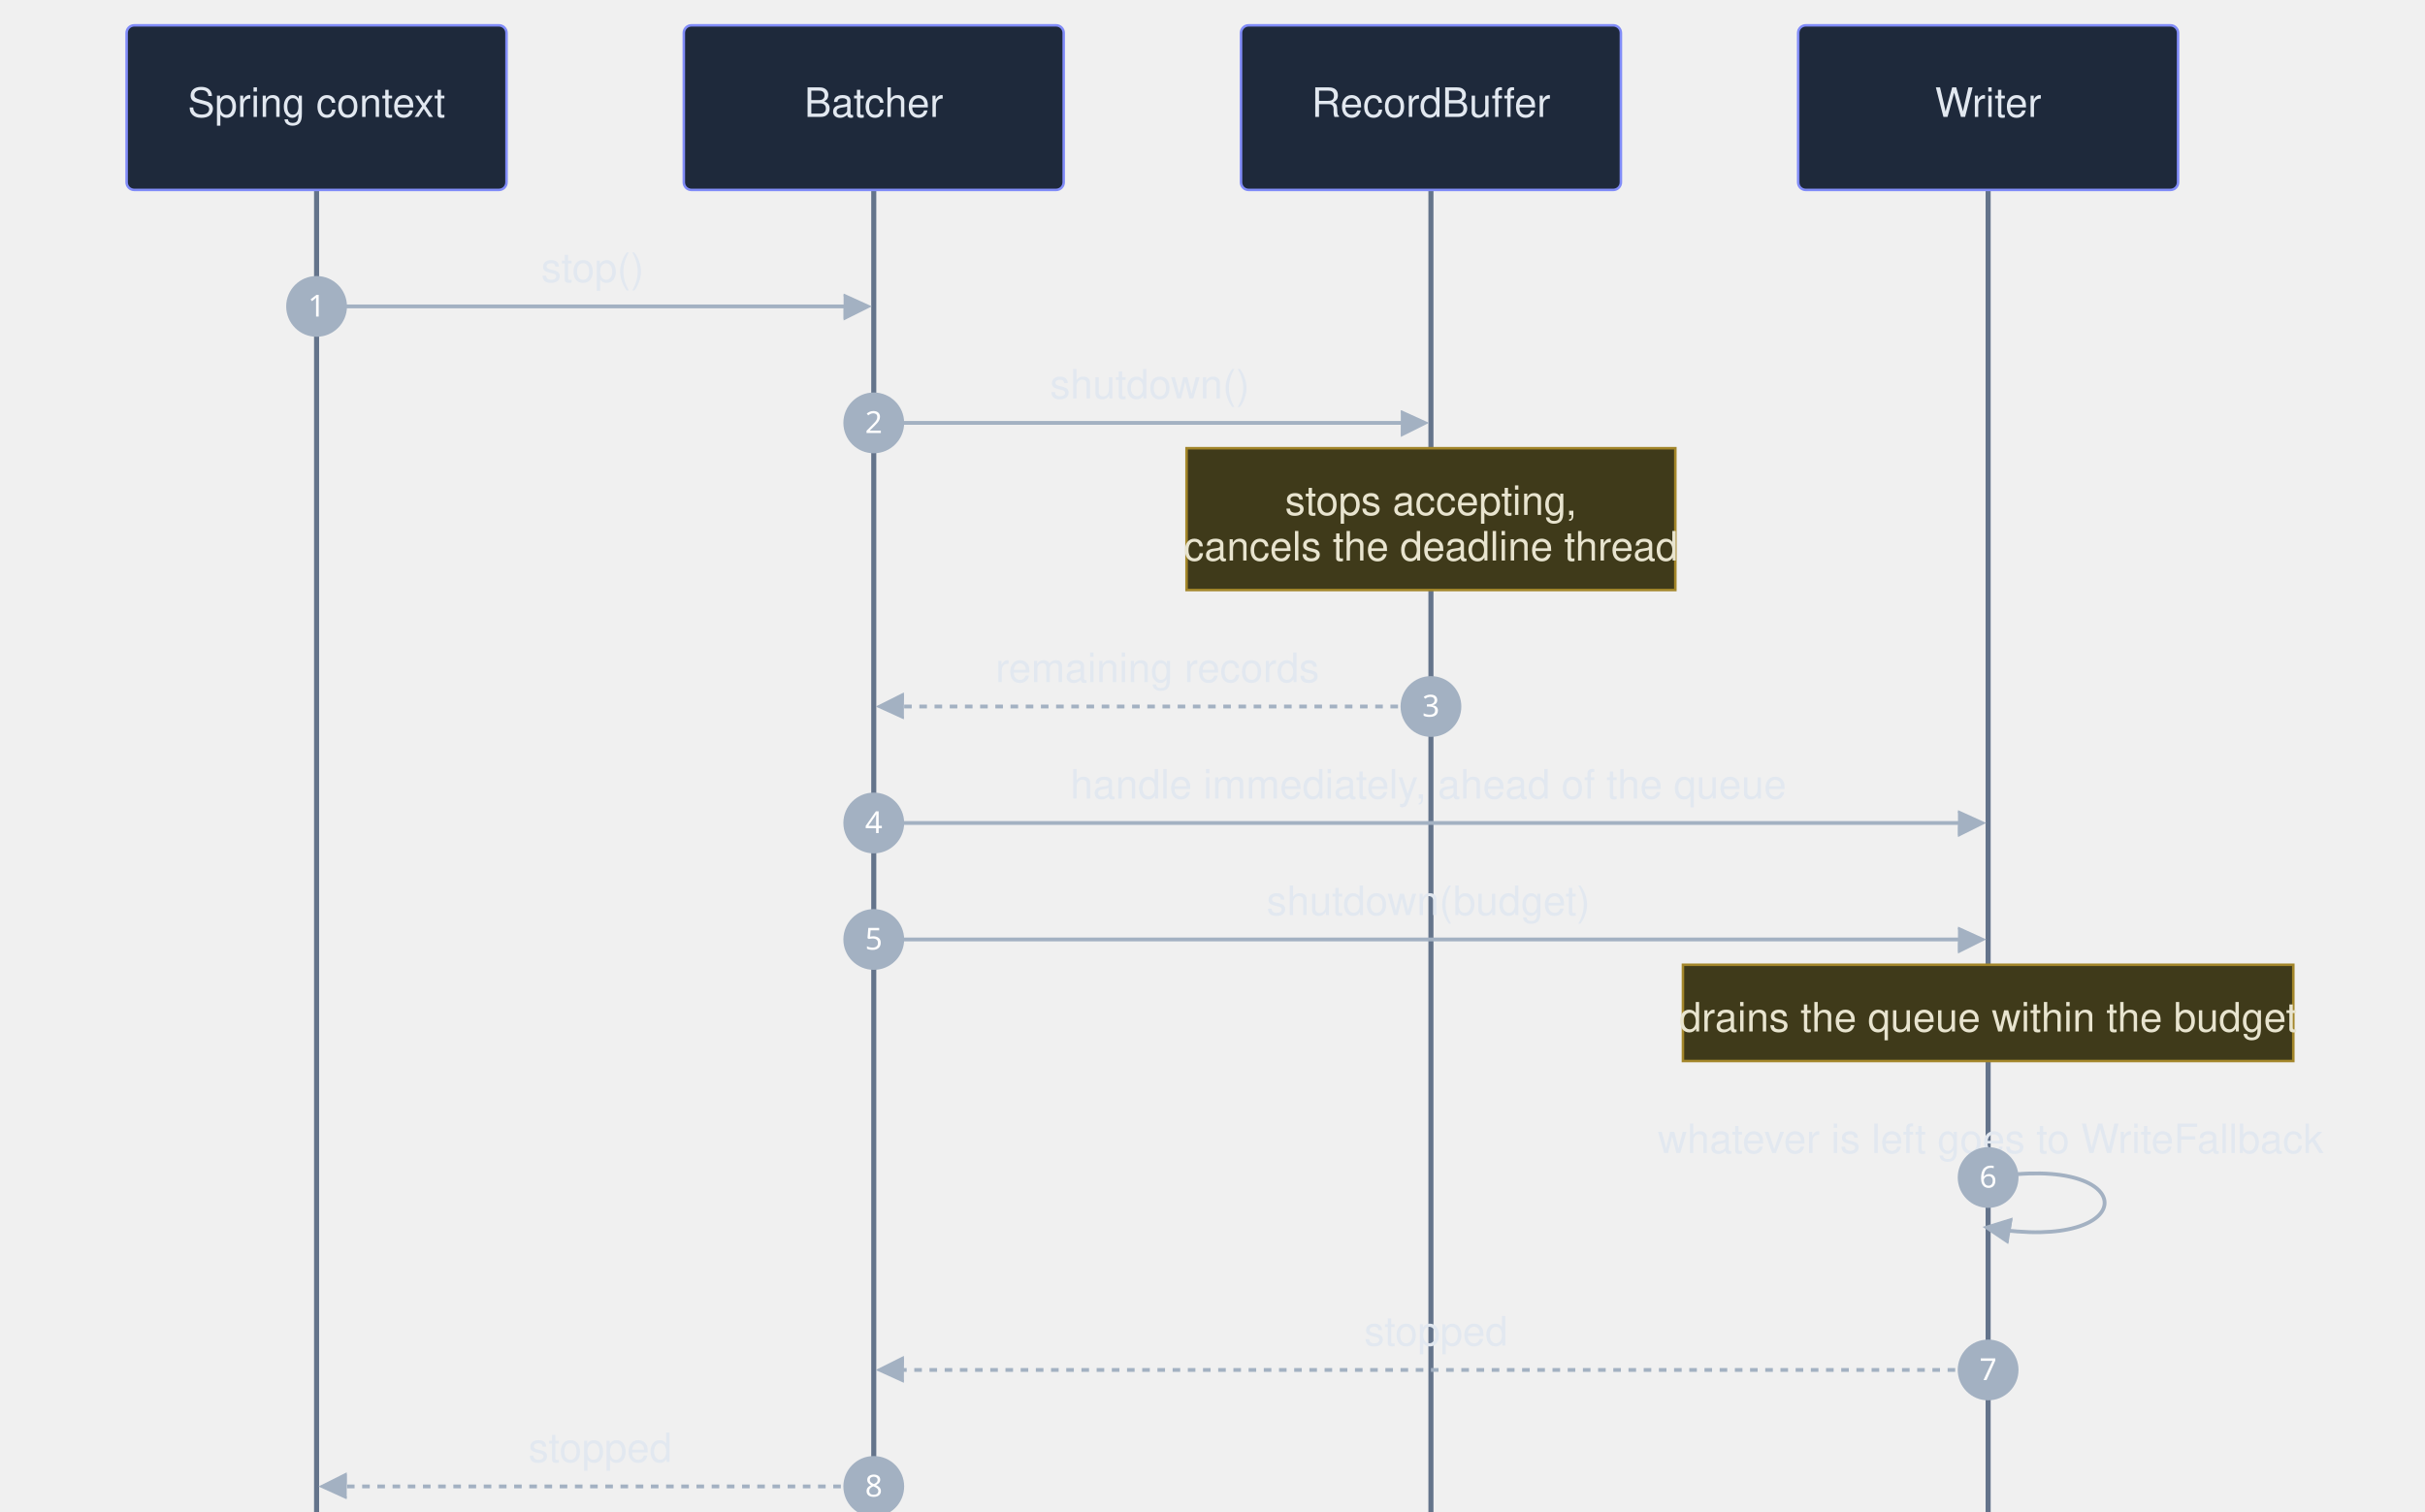
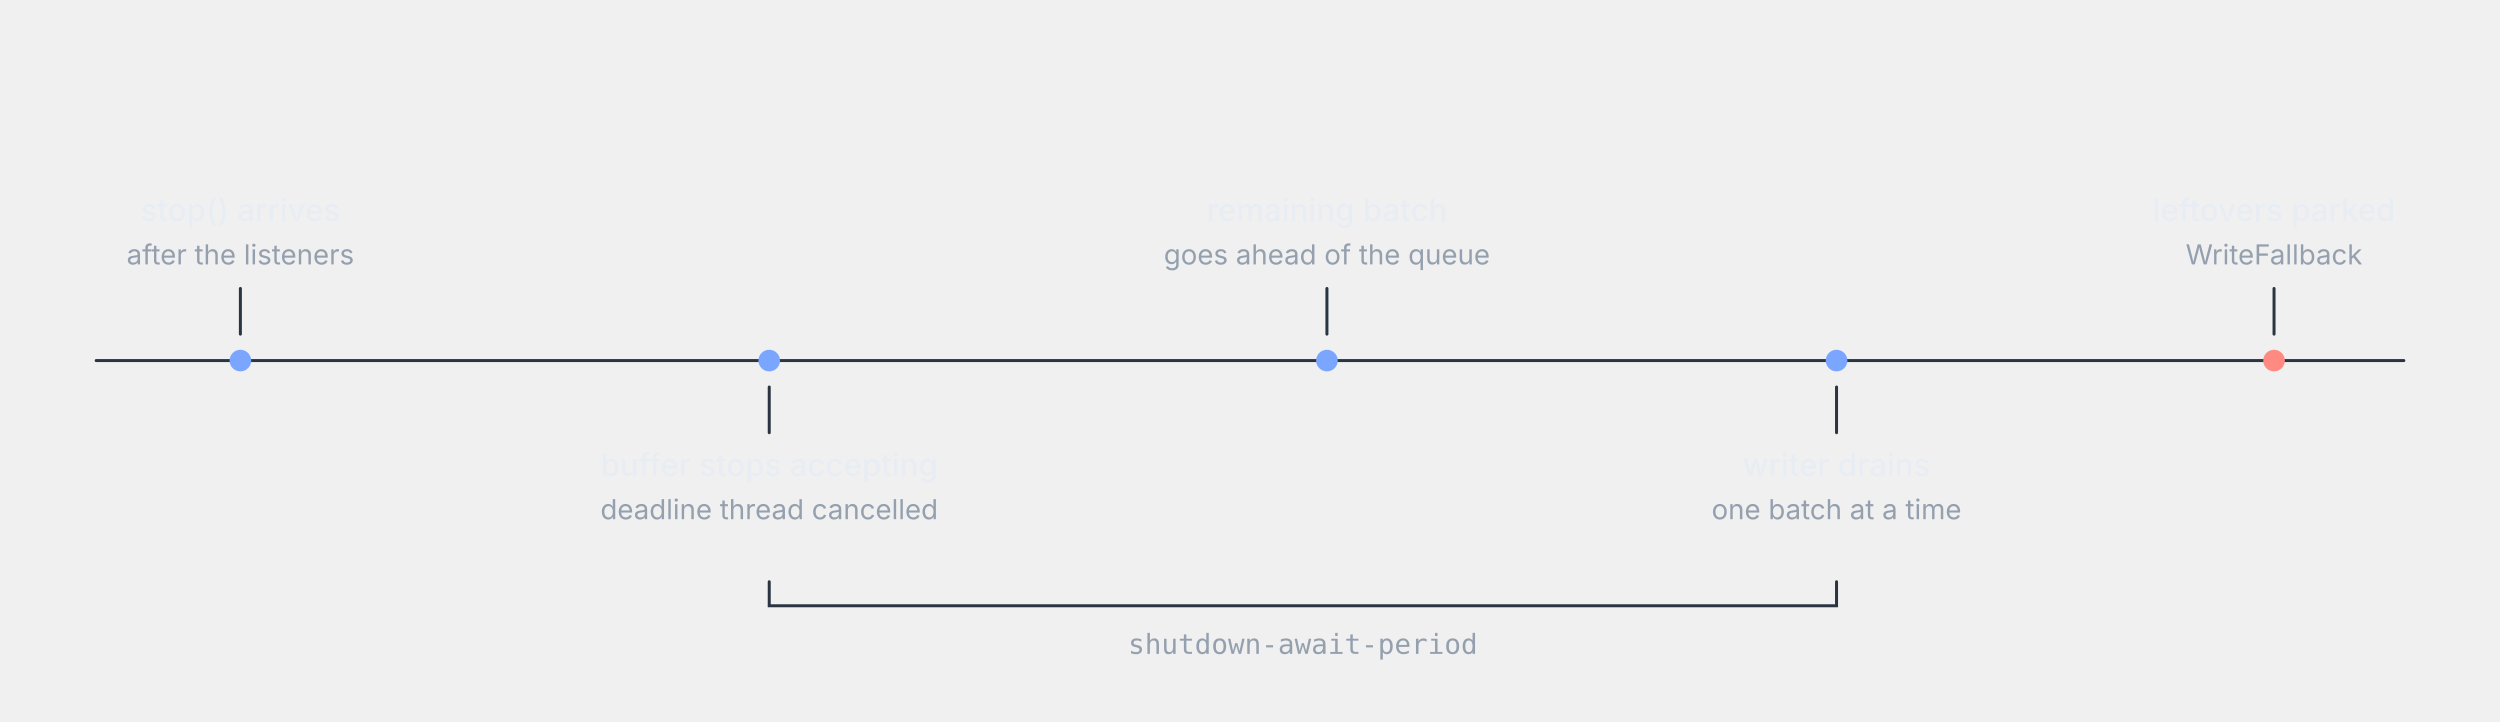
- <svg xmlns="http://www.w3.org/2000/svg" id="my-svg" width="100%" style="max-width: 957.5px; background-color: transparent;" viewBox="-50 -10 957.5 597" role="graphics-document document" aria-roledescription="sequence">
-   <g>
-     <line id="actor3" x1="735" y1="65" x2="735" y2="2000" class="actor-line 200" stroke-width="0.5px" stroke="#999" name="W" data-et="life-line" data-id="W" />
-     <g id="root-3" data-et="participant" data-type="participant" data-id="W">
-       <rect x="660" y="0" fill="#eaeaea" stroke="#666" width="150" height="65" name="W" rx="3" ry="3" class="actor actor-top" />
-       <text x="735" y="32.5" dominant-baseline="central" alignment-baseline="central" class="actor actor-box" style="text-anchor: middle; font-size: 16px; font-weight: 400;">
-         <tspan x="735" dy="0">Writer</tspan>
-       </text>
-     </g>
-   </g>
-   <g>
-     <line id="actor2" x1="515" y1="65" x2="515" y2="2000" class="actor-line 200" stroke-width="0.5px" stroke="#999" name="BUF" data-et="life-line" data-id="BUF" />
-     <g id="root-2" data-et="participant" data-type="participant" data-id="BUF">
-       <rect x="440" y="0" fill="#eaeaea" stroke="#666" width="150" height="65" name="BUF" rx="3" ry="3" class="actor actor-top" />
-       <text x="515" y="32.5" dominant-baseline="central" alignment-baseline="central" class="actor actor-box" style="text-anchor: middle; font-size: 16px; font-weight: 400;">
-         <tspan x="515" dy="0">RecordBuffer</tspan>
-       </text>
-     </g>
-   </g>
-   <g>
-     <line id="actor1" x1="295" y1="65" x2="295" y2="2000" class="actor-line 200" stroke-width="0.5px" stroke="#999" name="B" data-et="life-line" data-id="B" />
-     <g id="root-1" data-et="participant" data-type="participant" data-id="B">
-       <rect x="220" y="0" fill="#eaeaea" stroke="#666" width="150" height="65" name="B" rx="3" ry="3" class="actor actor-top" />
-       <text x="295" y="32.5" dominant-baseline="central" alignment-baseline="central" class="actor actor-box" style="text-anchor: middle; font-size: 16px; font-weight: 400;">
-         <tspan x="295" dy="0">Batcher</tspan>
-       </text>
-     </g>
-   </g>
-   <g>
-     <line id="actor0" x1="75" y1="65" x2="75" y2="2000" class="actor-line 200" stroke-width="0.5px" stroke="#999" name="S" data-et="life-line" data-id="S" />
-     <g id="root-0" data-et="participant" data-type="participant" data-id="S">
-       <rect x="0" y="0" fill="#eaeaea" stroke="#666" width="150" height="65" name="S" rx="3" ry="3" class="actor actor-top" />
-       <text x="75" y="32.5" dominant-baseline="central" alignment-baseline="central" class="actor actor-box" style="text-anchor: middle; font-size: 16px; font-weight: 400;">
-         <tspan x="75" dy="0">Spring context</tspan>
-       </text>
-     </g>
-   </g>
-   <style>#my-svg{font-family:-apple-system,BlinkMacSystemFont,Segoe UI,Helvetica,Arial,sans-serif;font-size:15px;fill:#e2e8f0;}@keyframes edge-animation-frame{from{stroke-dashoffset:0;}}@keyframes dash{to{stroke-dashoffset:0;}}#my-svg .edge-animation-slow{stroke-dasharray:9,5!important;stroke-dashoffset:900;animation:dash 50s linear infinite;stroke-linecap:round;}#my-svg .edge-animation-fast{stroke-dasharray:9,5!important;stroke-dashoffset:900;animation:dash 20s linear infinite;stroke-linecap:round;}#my-svg .error-icon{fill:#0f172a;}#my-svg .error-text{fill:#f0e8d5;stroke:#f0e8d5;}#my-svg .edge-thickness-normal{stroke-width:1px;}#my-svg .edge-thickness-thick{stroke-width:3.5px;}#my-svg .edge-pattern-solid{stroke-dasharray:0;}#my-svg .edge-thickness-invisible{stroke-width:0;fill:none;}#my-svg .edge-pattern-dashed{stroke-dasharray:3;}#my-svg .edge-pattern-dotted{stroke-dasharray:2;}#my-svg .marker{fill:#64748b;stroke:#64748b;}#my-svg .marker.cross{stroke:#64748b;}#my-svg svg{font-family:-apple-system,BlinkMacSystemFont,Segoe UI,Helvetica,Arial,sans-serif;font-size:15px;}#my-svg p{margin:0;}#my-svg .actor{stroke:#818cf8;fill:#1e293b;stroke-width:1;}#my-svg rect.actor.outer-path[data-look="neo"]{filter:drop-shadow( 1px 2px 2px rgba(185,185,185,1));}#my-svg rect.note[data-look="neo"]{stroke:#a3862a;fill:#3f3a1a;filter:drop-shadow( 1px 2px 2px rgba(185,185,185,1));}#my-svg text.actor&gt;tspan{fill:#e2e8f0;stroke:none;}#my-svg .actor-line{stroke:#64748b;}#my-svg .innerArc{stroke-width:1.5;stroke-dasharray:none;}#my-svg .messageLine0{stroke-width:1.5;stroke-dasharray:none;stroke:#a3b1c2;}#my-svg .messageLine1{stroke-width:1.5;stroke-dasharray:2,2;stroke:#a3b1c2;}#my-svg [id$="-arrowhead"] path{fill:#a3b1c2;stroke:#a3b1c2;}#my-svg .sequenceNumber{fill:#ffffff;}#my-svg [id$="-sequencenumber"]{fill:#a3b1c2;}#my-svg [id$="-crosshead"] path{fill:#a3b1c2;stroke:#a3b1c2;}#my-svg .messageText{fill:#e2e8f0;stroke:none;}#my-svg .labelBox{stroke:#818cf8;fill:#1e293b;filter:none;}#my-svg .labelText,#my-svg .labelText&gt;tspan{fill:#e2e8f0;stroke:none;}#my-svg .loopText,#my-svg .loopText&gt;tspan{fill:#e2e8f0;stroke:none;}#my-svg .sectionTitle,#my-svg .sectionTitle&gt;tspan{fill:#e2e8f0;stroke:none;}#my-svg .loopLine{stroke-width:2px;stroke-dasharray:2,2;stroke:#818cf8;fill:#818cf8;}#my-svg .note{stroke:#a3862a;fill:#3f3a1a;}#my-svg .noteText,#my-svg .noteText&gt;tspan{fill:#e8e4cf;stroke:none;font-weight:normal;}#my-svg .activation0{fill:#273445;stroke:hsl(214, 27.778%, 11.176%);}#my-svg .activation1{fill:#273445;stroke:hsl(214, 27.778%, 11.176%);}#my-svg .activation2{fill:#273445;stroke:hsl(214, 27.778%, 11.176%);}#my-svg .actorPopupMenu{position:absolute;}#my-svg .actorPopupMenuPanel{position:absolute;fill:#1e293b;box-shadow:0px 8px 16px 0px rgba(0,0,0,0.2);filter:drop-shadow(3px 5px 2px rgb(0 0 0 / 0.4));}#my-svg .actor-man circle,#my-svg line{fill:#1e293b;stroke-width:2px;}#my-svg g rect.rect{filter:drop-shadow( 1px 2px 2px rgba(185,185,185,1));stroke:#818cf8;}#my-svg .node .neo-node{stroke:#818cf8;}#my-svg [data-look="neo"].node rect,#my-svg [data-look="neo"].cluster rect,#my-svg [data-look="neo"].node polygon{stroke:url(#my-svg-gradient);filter:drop-shadow( 1px 2px 2px rgba(185,185,185,1));}#my-svg [data-look="neo"].swimlane.cluster rect{filter:none;}#my-svg [data-look="neo"].node path{stroke:url(#my-svg-gradient);stroke-width:1px;}#my-svg [data-look="neo"].node .outer-path{filter:drop-shadow( 1px 2px 2px rgba(185,185,185,1));}#my-svg [data-look="neo"].node .neo-line path{stroke:#818cf8;filter:none;}#my-svg [data-look="neo"].node circle{stroke:url(#my-svg-gradient);filter:drop-shadow( 1px 2px 2px rgba(185,185,185,1));}#my-svg [data-look="neo"].node circle .state-start{fill:#000000;}#my-svg [data-look="neo"].icon-shape .icon{fill:url(#my-svg-gradient);filter:drop-shadow( 1px 2px 2px rgba(185,185,185,1));}#my-svg [data-look="neo"].icon-shape .icon-neo path{stroke:url(#my-svg-gradient);filter:drop-shadow( 1px 2px 2px rgba(185,185,185,1));}#my-svg :root{--mermaid-font-family:"trebuchet ms",verdana,arial,sans-serif;}</style>
-   <g />
+ <svg xmlns="http://www.w3.org/2000/svg" viewBox="0 0 1040 300" width="1040" height="300" role="img">
  <defs>
-     <symbol id="my-svg-computer" width="24" height="24">
-       <path transform="scale(.5)" d="M2 2v13h20v-13h-20zm18 11h-16v-9h16v9zm-10.228 6l.466-1h3.524l.467 1h-4.457zm14.228 3h-24l2-6h2.104l-1.33 4h18.45l-1.297-4h2.073l2 6zm-5-10h-14v-7h14v7z" />
-     </symbol>
-   </defs>
-   <defs>
-     <symbol id="my-svg-database" fill-rule="evenodd" clip-rule="evenodd">
-       <path transform="scale(.5)" d="M12.258.001l.256.004.255.005.253.008.251.01.249.012.247.015.246.016.242.019.241.02.239.023.236.024.233.027.231.028.229.031.225.032.223.034.22.036.217.038.214.04.211.041.208.043.205.045.201.046.198.048.194.05.191.051.187.053.183.054.18.056.175.057.172.059.168.06.163.061.16.063.155.064.15.066.074.033.073.033.071.034.07.034.069.035.068.035.067.035.066.035.064.036.064.036.062.036.06.036.06.037.058.037.058.037.055.038.055.038.053.038.052.038.051.039.05.039.048.039.047.039.045.04.044.04.043.04.041.04.04.041.039.041.037.041.036.041.034.041.033.042.032.042.03.042.029.042.027.042.026.043.024.043.023.043.021.043.02.043.018.044.017.043.015.044.013.044.012.044.011.045.009.044.007.045.006.045.004.045.002.045.001.045v17l-.001.045-.002.045-.004.045-.006.045-.007.045-.009.044-.011.045-.012.044-.013.044-.015.044-.017.043-.018.044-.02.043-.021.043-.023.043-.024.043-.026.043-.027.042-.029.042-.03.042-.032.042-.033.042-.034.041-.036.041-.037.041-.039.041-.04.041-.041.04-.043.04-.044.04-.045.04-.047.039-.048.039-.05.039-.051.039-.052.038-.053.038-.055.038-.055.038-.058.037-.058.037-.06.037-.06.036-.062.036-.064.036-.064.036-.066.035-.067.035-.068.035-.069.035-.07.034-.071.034-.073.033-.074.033-.15.066-.155.064-.16.063-.163.061-.168.06-.172.059-.175.057-.18.056-.183.054-.187.053-.191.051-.194.05-.198.048-.201.046-.205.045-.208.043-.211.041-.214.04-.217.038-.22.036-.223.034-.225.032-.229.031-.231.028-.233.027-.236.024-.239.023-.241.02-.242.019-.246.016-.247.015-.249.012-.251.01-.253.008-.255.005-.256.004-.258.001-.258-.001-.256-.004-.255-.005-.253-.008-.251-.01-.249-.012-.247-.015-.245-.016-.243-.019-.241-.02-.238-.023-.236-.024-.234-.027-.231-.028-.228-.031-.226-.032-.223-.034-.22-.036-.217-.038-.214-.04-.211-.041-.208-.043-.204-.045-.201-.046-.198-.048-.195-.05-.19-.051-.187-.053-.184-.054-.179-.056-.176-.057-.172-.059-.167-.06-.164-.061-.159-.063-.155-.064-.151-.066-.074-.033-.072-.033-.072-.034-.07-.034-.069-.035-.068-.035-.067-.035-.066-.035-.064-.036-.063-.036-.062-.036-.061-.036-.06-.037-.058-.037-.057-.037-.056-.038-.055-.038-.053-.038-.052-.038-.051-.039-.049-.039-.049-.039-.046-.039-.046-.04-.044-.04-.043-.04-.041-.04-.04-.041-.039-.041-.037-.041-.036-.041-.034-.041-.033-.042-.032-.042-.03-.042-.029-.042-.027-.042-.026-.043-.024-.043-.023-.043-.021-.043-.02-.043-.018-.044-.017-.043-.015-.044-.013-.044-.012-.044-.011-.045-.009-.044-.007-.045-.006-.045-.004-.045-.002-.045-.001-.045v-17l.001-.045.002-.045.004-.045.006-.045.007-.045.009-.044.011-.045.012-.044.013-.044.015-.044.017-.043.018-.044.02-.043.021-.043.023-.043.024-.043.026-.043.027-.042.029-.042.03-.042.032-.042.033-.042.034-.041.036-.041.037-.041.039-.041.04-.041.041-.04.043-.04.044-.04.046-.04.046-.039.049-.039.049-.039.051-.039.052-.038.053-.038.055-.038.056-.038.057-.037.058-.037.06-.037.061-.036.062-.036.063-.036.064-.036.066-.035.067-.035.068-.035.069-.035.07-.034.072-.034.072-.033.074-.033.151-.066.155-.064.159-.063.164-.061.167-.06.172-.059.176-.057.179-.056.184-.054.187-.053.19-.051.195-.05.198-.048.201-.046.204-.045.208-.043.211-.041.214-.04.217-.038.22-.036.223-.034.226-.032.228-.031.231-.028.234-.027.236-.024.238-.023.241-.02.243-.019.245-.016.247-.015.249-.012.251-.01.253-.008.255-.005.256-.004.258-.001.258.001zm-9.258 20.499v.01l.001.021.003.021.004.022.005.021.006.022.007.022.009.023.01.022.011.023.012.023.013.023.015.023.016.024.017.023.018.024.019.024.021.024.022.025.023.024.024.025.052.049.056.05.061.051.066.051.07.051.075.051.079.052.084.052.088.052.092.052.097.052.102.051.105.052.11.052.114.051.119.051.123.051.127.05.131.05.135.05.139.048.144.049.147.047.152.047.155.047.16.045.163.045.167.043.171.043.176.041.178.041.183.039.187.039.19.037.194.035.197.035.202.033.204.031.209.03.212.029.216.027.219.025.222.024.226.021.23.02.233.018.236.016.24.015.243.012.246.01.249.008.253.005.256.004.259.001.26-.001.257-.004.254-.005.25-.008.247-.011.244-.012.241-.014.237-.016.233-.018.231-.021.226-.021.224-.024.22-.026.216-.027.212-.028.21-.031.205-.031.202-.034.198-.034.194-.036.191-.037.187-.039.183-.04.179-.04.175-.042.172-.043.168-.044.163-.045.16-.046.155-.046.152-.047.148-.048.143-.049.139-.049.136-.05.131-.05.126-.05.123-.051.118-.052.114-.051.11-.052.106-.052.101-.052.096-.052.092-.052.088-.053.083-.051.079-.052.074-.052.07-.051.065-.051.06-.051.056-.05.051-.05.023-.024.023-.025.021-.024.02-.024.019-.024.018-.024.017-.024.015-.023.014-.024.013-.023.012-.023.01-.023.01-.022.008-.022.006-.022.006-.022.004-.022.004-.021.001-.021.001-.021v-4.127l-.077.055-.08.053-.083.054-.085.053-.087.052-.09.052-.093.051-.095.05-.097.05-.1.049-.102.049-.105.048-.106.047-.109.047-.111.046-.114.045-.115.045-.118.044-.12.043-.122.042-.124.042-.126.041-.128.04-.13.04-.132.038-.134.038-.135.037-.138.037-.139.035-.142.035-.143.034-.144.033-.147.032-.148.031-.15.03-.151.03-.153.029-.154.027-.156.027-.158.026-.159.025-.161.024-.162.023-.163.022-.165.021-.166.02-.167.019-.169.018-.169.017-.171.016-.173.015-.173.014-.175.013-.175.012-.177.011-.178.01-.179.008-.179.008-.181.006-.182.005-.182.004-.184.003-.184.002h-.37l-.184-.002-.184-.003-.182-.004-.182-.005-.181-.006-.179-.008-.179-.008-.178-.01-.176-.011-.176-.012-.175-.013-.173-.014-.172-.015-.171-.016-.17-.017-.169-.018-.167-.019-.166-.02-.165-.021-.163-.022-.162-.023-.161-.024-.159-.025-.157-.026-.156-.027-.155-.027-.153-.029-.151-.03-.15-.03-.148-.031-.146-.032-.145-.033-.143-.034-.141-.035-.14-.035-.137-.037-.136-.037-.134-.038-.132-.038-.13-.04-.128-.04-.126-.041-.124-.042-.122-.042-.12-.044-.117-.043-.116-.045-.113-.045-.112-.046-.109-.047-.106-.047-.105-.048-.102-.049-.1-.049-.097-.05-.095-.05-.093-.052-.09-.051-.087-.052-.085-.053-.083-.054-.08-.054-.077-.054v4.127zm0-5.654v.011l.001.021.003.021.004.021.005.022.006.022.007.022.009.022.01.022.011.023.012.023.013.023.015.024.016.023.017.024.018.024.019.024.021.024.022.024.023.025.024.024.052.05.056.05.061.05.066.051.07.051.075.052.079.051.084.052.088.052.092.052.097.052.102.052.105.052.11.051.114.051.119.052.123.05.127.051.131.05.135.049.139.049.144.048.147.048.152.047.155.046.16.045.163.045.167.044.171.042.176.042.178.04.183.04.187.038.19.037.194.036.197.034.202.033.204.032.209.03.212.028.216.027.219.025.222.024.226.022.23.02.233.018.236.016.24.014.243.012.246.01.249.008.253.006.256.003.259.001.26-.001.257-.003.254-.006.25-.008.247-.01.244-.012.241-.015.237-.016.233-.018.231-.02.226-.022.224-.024.22-.025.216-.027.212-.029.21-.03.205-.032.202-.033.198-.035.194-.036.191-.037.187-.039.183-.039.179-.041.175-.042.172-.043.168-.044.163-.045.16-.045.155-.047.152-.047.148-.048.143-.048.139-.05.136-.049.131-.05.126-.051.123-.051.118-.051.114-.052.11-.052.106-.052.101-.052.096-.052.092-.052.088-.052.083-.052.079-.052.074-.051.07-.052.065-.051.06-.05.056-.051.051-.049.023-.025.023-.024.021-.025.02-.024.019-.024.018-.024.017-.024.015-.023.014-.023.013-.024.012-.022.01-.023.01-.023.008-.022.006-.022.006-.022.004-.021.004-.022.001-.021.001-.021v-4.139l-.077.054-.08.054-.083.054-.085.052-.087.053-.09.051-.093.051-.095.051-.097.05-.1.049-.102.049-.105.048-.106.047-.109.047-.111.046-.114.045-.115.044-.118.044-.12.044-.122.042-.124.042-.126.041-.128.04-.13.039-.132.039-.134.038-.135.037-.138.036-.139.036-.142.035-.143.033-.144.033-.147.033-.148.031-.15.03-.151.03-.153.028-.154.028-.156.027-.158.026-.159.025-.161.024-.162.023-.163.022-.165.021-.166.02-.167.019-.169.018-.169.017-.171.016-.173.015-.173.014-.175.013-.175.012-.177.011-.178.009-.179.009-.179.007-.181.007-.182.005-.182.004-.184.003-.184.002h-.37l-.184-.002-.184-.003-.182-.004-.182-.005-.181-.007-.179-.007-.179-.009-.178-.009-.176-.011-.176-.012-.175-.013-.173-.014-.172-.015-.171-.016-.17-.017-.169-.018-.167-.019-.166-.02-.165-.021-.163-.022-.162-.023-.161-.024-.159-.025-.157-.026-.156-.027-.155-.028-.153-.028-.151-.03-.15-.03-.148-.031-.146-.033-.145-.033-.143-.033-.141-.035-.14-.036-.137-.036-.136-.037-.134-.038-.132-.039-.13-.039-.128-.04-.126-.041-.124-.042-.122-.043-.12-.043-.117-.044-.116-.044-.113-.046-.112-.046-.109-.046-.106-.047-.105-.048-.102-.049-.1-.049-.097-.05-.095-.051-.093-.051-.09-.051-.087-.053-.085-.052-.083-.054-.08-.054-.077-.054v4.139zm0-5.666v.011l.001.02.003.022.004.021.005.022.006.021.007.022.009.023.01.022.011.023.012.023.013.023.015.023.016.024.017.024.018.023.019.024.021.025.022.024.023.024.024.025.052.05.056.05.061.05.066.051.07.051.075.052.079.051.084.052.088.052.092.052.097.052.102.052.105.051.11.052.114.051.119.051.123.051.127.05.131.05.135.05.139.049.144.048.147.048.152.047.155.046.16.045.163.045.167.043.171.043.176.042.178.04.183.04.187.038.19.037.194.036.197.034.202.033.204.032.209.03.212.028.216.027.219.025.222.024.226.021.23.02.233.018.236.017.24.014.243.012.246.01.249.008.253.006.256.003.259.001.26-.001.257-.003.254-.006.25-.008.247-.01.244-.013.241-.014.237-.016.233-.018.231-.02.226-.022.224-.024.22-.025.216-.027.212-.029.21-.03.205-.032.202-.033.198-.035.194-.036.191-.037.187-.039.183-.039.179-.041.175-.042.172-.043.168-.044.163-.045.16-.045.155-.047.152-.047.148-.048.143-.049.139-.049.136-.049.131-.051.126-.05.123-.051.118-.052.114-.051.11-.052.106-.052.101-.052.096-.052.092-.052.088-.052.083-.052.079-.052.074-.052.07-.051.065-.051.06-.051.056-.05.051-.049.023-.025.023-.025.021-.024.02-.024.019-.024.018-.024.017-.024.015-.023.014-.024.013-.023.012-.023.01-.022.01-.023.008-.022.006-.022.006-.022.004-.022.004-.021.001-.021.001-.021v-4.153l-.077.054-.08.054-.083.053-.085.053-.087.053-.09.051-.093.051-.095.051-.097.05-.1.049-.102.048-.105.048-.106.048-.109.046-.111.046-.114.046-.115.044-.118.044-.12.043-.122.043-.124.042-.126.041-.128.04-.13.039-.132.039-.134.038-.135.037-.138.036-.139.036-.142.034-.143.034-.144.033-.147.032-.148.032-.15.03-.151.03-.153.028-.154.028-.156.027-.158.026-.159.024-.161.024-.162.023-.163.023-.165.021-.166.02-.167.019-.169.018-.169.017-.171.016-.173.015-.173.014-.175.013-.175.012-.177.01-.178.01-.179.009-.179.007-.181.006-.182.006-.182.004-.184.003-.184.001-.185.001-.185-.001-.184-.001-.184-.003-.182-.004-.182-.006-.181-.006-.179-.007-.179-.009-.178-.01-.176-.01-.176-.012-.175-.013-.173-.014-.172-.015-.171-.016-.17-.017-.169-.018-.167-.019-.166-.02-.165-.021-.163-.023-.162-.023-.161-.024-.159-.024-.157-.026-.156-.027-.155-.028-.153-.028-.151-.03-.15-.03-.148-.032-.146-.032-.145-.033-.143-.034-.141-.034-.14-.036-.137-.036-.136-.037-.134-.038-.132-.039-.13-.039-.128-.041-.126-.041-.124-.041-.122-.043-.12-.043-.117-.044-.116-.044-.113-.046-.112-.046-.109-.046-.106-.048-.105-.048-.102-.048-.1-.05-.097-.049-.095-.051-.093-.051-.09-.052-.087-.052-.085-.053-.083-.053-.08-.054-.077-.054v4.153zm8.74-8.179l-.257.004-.254.005-.25.008-.247.011-.244.012-.241.014-.237.016-.233.018-.231.021-.226.022-.224.023-.22.026-.216.027-.212.028-.21.031-.205.032-.202.033-.198.034-.194.036-.191.038-.187.038-.183.04-.179.041-.175.042-.172.043-.168.043-.163.045-.16.046-.155.046-.152.048-.148.048-.143.048-.139.049-.136.05-.131.05-.126.051-.123.051-.118.051-.114.052-.11.052-.106.052-.101.052-.096.052-.092.052-.088.052-.083.052-.079.052-.074.051-.07.052-.065.051-.06.05-.056.05-.051.05-.023.025-.023.024-.021.024-.02.025-.019.024-.018.024-.017.023-.015.024-.014.023-.013.023-.012.023-.01.023-.01.022-.008.022-.006.023-.006.021-.004.022-.004.021-.001.021-.001.021.001.021.001.021.004.021.004.022.006.021.006.023.008.022.01.022.01.023.012.023.013.023.014.023.015.024.017.023.018.024.019.024.02.025.021.024.023.024.023.025.051.05.056.05.06.05.065.051.07.052.074.051.079.052.083.052.088.052.092.052.096.052.101.052.106.052.11.052.114.052.118.051.123.051.126.051.131.05.136.05.139.049.143.048.148.048.152.048.155.046.16.046.163.045.168.043.172.043.175.042.179.041.183.04.187.038.191.038.194.036.198.034.202.033.205.032.21.031.212.028.216.027.22.026.224.023.226.022.231.021.233.018.237.016.241.014.244.012.247.011.25.008.254.005.257.004.26.001.26-.001.257-.004.254-.005.25-.008.247-.011.244-.012.241-.014.237-.016.233-.018.231-.021.226-.022.224-.023.22-.026.216-.027.212-.028.21-.031.205-.032.202-.033.198-.034.194-.036.191-.038.187-.038.183-.04.179-.041.175-.042.172-.043.168-.043.163-.045.16-.046.155-.046.152-.048.148-.048.143-.048.139-.049.136-.05.131-.05.126-.051.123-.051.118-.051.114-.052.11-.052.106-.052.101-.052.096-.052.092-.052.088-.052.083-.052.079-.052.074-.051.07-.052.065-.051.06-.05.056-.05.051-.05.023-.025.023-.024.021-.024.02-.025.019-.024.018-.024.017-.023.015-.024.014-.023.013-.023.012-.023.01-.023.01-.022.008-.022.006-.023.006-.021.004-.022.004-.021.001-.021.001-.021-.001-.021-.001-.021-.004-.021-.004-.022-.006-.021-.006-.023-.008-.022-.01-.022-.01-.023-.012-.023-.013-.023-.014-.023-.015-.024-.017-.023-.018-.024-.019-.024-.02-.025-.021-.024-.023-.024-.023-.025-.051-.05-.056-.05-.06-.05-.065-.051-.07-.052-.074-.051-.079-.052-.083-.052-.088-.052-.092-.052-.096-.052-.101-.052-.106-.052-.11-.052-.114-.052-.118-.051-.123-.051-.126-.051-.131-.05-.136-.05-.139-.049-.143-.048-.148-.048-.152-.048-.155-.046-.16-.046-.163-.045-.168-.043-.172-.043-.175-.042-.179-.041-.183-.04-.187-.038-.191-.038-.194-.036-.198-.034-.202-.033-.205-.032-.21-.031-.212-.028-.216-.027-.22-.026-.224-.023-.226-.022-.231-.021-.233-.018-.237-.016-.241-.014-.244-.012-.247-.011-.25-.008-.254-.005-.257-.004-.26-.001-.26.001z" />
-     </symbol>
-   </defs>
-   <defs>
-     <symbol id="my-svg-clock" width="24" height="24">
-       <path transform="scale(.5)" d="M12 2c5.514 0 10 4.486 10 10s-4.486 10-10 10-10-4.486-10-10 4.486-10 10-10zm0-2c-6.627 0-12 5.373-12 12s5.373 12 12 12 12-5.373 12-12-5.373-12-12-12zm5.848 12.459c.202.038.202.333.001.372-1.907.361-6.045 1.111-6.547 1.111-.719 0-1.301-.582-1.301-1.301 0-.512.77-5.447 1.125-7.445.034-.192.312-.181.343.014l.985 6.238 5.394 1.011z" />
-     </symbol>
-   </defs>
-   <defs>
-     <marker id="my-svg-arrowhead" refX="7.9" refY="5" markerUnits="userSpaceOnUse" markerWidth="12" markerHeight="12" orient="auto-start-reverse">
-       <path d="M -1 0 L 10 5 L 0 10 z" />
+     <marker id="head-accent" markerWidth="9" markerHeight="9" refX="7.4" refY="4.5" orient="auto">
+       <path d="M0.5,1 L7.6,4.5 L0.5,8" fill="none" stroke="#7BA6FF" stroke-width="1.4" stroke-linecap="round" stroke-linejoin="round" />
+     </marker>
+     <marker id="head-fail" markerWidth="9" markerHeight="9" refX="7.4" refY="4.5" orient="auto">
+       <path d="M0.5,1 L7.6,4.5 L0.5,8" fill="none" stroke="#FF8A82" stroke-width="1.4" stroke-linecap="round" stroke-linejoin="round" />
+     </marker>
+     <marker id="head-muted" markerWidth="9" markerHeight="9" refX="7.4" refY="4.5" orient="auto">
+       <path d="M0.5,1 L7.6,4.5 L0.5,8" fill="none" stroke="#95A0AF" stroke-width="1.4" stroke-linecap="round" stroke-linejoin="round" />
+     </marker>
+     <marker id="head-hair" markerWidth="9" markerHeight="9" refX="7.4" refY="4.5" orient="auto">
+       <path d="M0.5,1 L7.6,4.5 L0.5,8" fill="none" stroke="#2B3542" stroke-width="1.4" stroke-linecap="round" stroke-linejoin="round" />
    </marker>
  </defs>
-   <defs>
-     <marker id="my-svg-crosshead" markerWidth="15" markerHeight="8" orient="auto" refX="4" refY="4.5">
-       <path fill="none" stroke="#000000" stroke-width="1pt" d="M 1,2 L 6,7 M 6,2 L 1,7" style="stroke-dasharray: 0, 0;" />
-     </marker>
-   </defs>
-   <defs>
-     <marker id="my-svg-filled-head" refX="15.5" refY="7" markerWidth="20" markerHeight="28" orient="auto">
-       <path d="M 18,7 L9,13 L14,7 L9,1 Z" />
-     </marker>
-   </defs>
-   <defs>
-     <marker id="my-svg-sequencenumber" refX="15" refY="15" markerWidth="60" markerHeight="40" orient="auto">
-       <circle cx="15" cy="15" r="6" />
-     </marker>
-   </defs>
-   <defs>
-     <marker id="my-svg-solidTopArrowHead" refX="7.9" refY="7.25" markerUnits="userSpaceOnUse" markerWidth="12" markerHeight="12" orient="auto-start-reverse">
-       <path d="M 0 0 L 10 8 L 0 8 z" />
-     </marker>
-   </defs>
-   <defs>
-     <marker id="my-svg-solidBottomArrowHead" refX="7.9" refY="0.75" markerUnits="userSpaceOnUse" markerWidth="12" markerHeight="12" orient="auto-start-reverse">
-       <path d="M 0 0 L 10 0 L 0 8 z" />
-     </marker>
-   </defs>
-   <defs>
-     <marker id="my-svg-stickTopArrowHead" refX="7.5" refY="7" markerUnits="userSpaceOnUse" markerWidth="12" markerHeight="12" orient="auto-start-reverse">
-       <path d="M 0 0 L 7 7" stroke="black" stroke-width="1.5" fill="none" />
-     </marker>
-   </defs>
-   <defs>
-     <marker id="my-svg-stickBottomArrowHead" refX="7.5" refY="0" markerUnits="userSpaceOnUse" markerWidth="12" markerHeight="12" orient="auto-start-reverse">
-       <path d="M 0 7 L 7 0" stroke="black" stroke-width="1.5" fill="none" />
-     </marker>
-   </defs>
-   <g data-et="note" data-id="i3">
-     <rect x="418.5" y="167" fill="#EDF2AE" stroke="#666" width="193" height="56" class="note" />
-     <text x="515" y="172" text-anchor="middle" dominant-baseline="middle" alignment-baseline="middle" class="noteText" dy="1em" style="font-size: 16px; font-weight: 400;">
-       <tspan x="515">stops accepting,</tspan>
-     </text>
-     <text x="515" y="190" text-anchor="middle" dominant-baseline="middle" alignment-baseline="middle" class="noteText" dy="1em" style="font-size: 16px; font-weight: 400;">
-       <tspan x="515">cancels the deadline thread</tspan>
-     </text>
-   </g>
-   <g data-et="note" data-id="i7">
-     <rect x="614.5" y="371" fill="#EDF2AE" stroke="#666" width="241" height="38" class="note" />
-     <text x="735" y="376" text-anchor="middle" dominant-baseline="middle" alignment-baseline="middle" class="noteText" dy="1em" style="font-size: 16px; font-weight: 400;">
-       <tspan x="735">drains the queue within the budget</tspan>
-     </text>
-   </g>
-   <text x="184" y="80" text-anchor="middle" dominant-baseline="middle" alignment-baseline="middle" class="messageText" dy="1em" style="font-size: 16px; font-weight: 400;">stop()</text>
-   <line x1="82" y1="111" x2="291" y2="111" class="messageLine0" data-et="message" data-id="i1" data-from="S" data-to="B" stroke-width="2" stroke="none" marker-end="url(#my-svg-arrowhead)" style="fill: none;" />
-   <line x1="75" y1="111" x2="75" y2="111" stroke-width="0" marker-start="url(#my-svg-sequencenumber)" />
-   <text x="75" y="115" font-family="sans-serif" font-size="12px" text-anchor="middle" class="sequenceNumber">1</text>
-   <text x="404" y="126" text-anchor="middle" dominant-baseline="middle" alignment-baseline="middle" class="messageText" dy="1em" style="font-size: 16px; font-weight: 400;">shutdown()</text>
-   <line x1="302" y1="157" x2="511" y2="157" class="messageLine0" data-et="message" data-id="i2" data-from="B" data-to="BUF" stroke-width="2" stroke="none" marker-end="url(#my-svg-arrowhead)" style="fill: none;" />
-   <line x1="295" y1="157" x2="295" y2="157" stroke-width="0" marker-start="url(#my-svg-sequencenumber)" />
-   <text x="295" y="161" font-family="sans-serif" font-size="12px" text-anchor="middle" class="sequenceNumber">2</text>
-   <text x="407" y="238" text-anchor="middle" dominant-baseline="middle" alignment-baseline="middle" class="messageText" dy="1em" style="font-size: 16px; font-weight: 400;">remaining records</text>
-   <line x1="520" y1="269" x2="299" y2="269" class="messageLine1" data-et="message" data-id="i4" data-from="BUF" data-to="B" stroke-width="2" stroke="none" marker-end="url(#my-svg-arrowhead)" style="stroke-dasharray: 3, 3; fill: none;" />
-   <line x1="515" y1="269" x2="515" y2="269" stroke-width="0" marker-start="url(#my-svg-sequencenumber)" />
-   <text x="515" y="273" font-family="sans-serif" font-size="12px" text-anchor="middle" class="sequenceNumber">3</text>
-   <text x="514" y="284" text-anchor="middle" dominant-baseline="middle" alignment-baseline="middle" class="messageText" dy="1em" style="font-size: 16px; font-weight: 400;">handle immediately, ahead of the queue</text>
-   <line x1="302" y1="315" x2="731" y2="315" class="messageLine0" data-et="message" data-id="i5" data-from="B" data-to="W" stroke-width="2" stroke="none" marker-end="url(#my-svg-arrowhead)" style="fill: none;" />
-   <line x1="295" y1="315" x2="295" y2="315" stroke-width="0" marker-start="url(#my-svg-sequencenumber)" />
-   <text x="295" y="319" font-family="sans-serif" font-size="12px" text-anchor="middle" class="sequenceNumber">4</text>
-   <text x="514" y="330" text-anchor="middle" dominant-baseline="middle" alignment-baseline="middle" class="messageText" dy="1em" style="font-size: 16px; font-weight: 400;">shutdown(budget)</text>
-   <line x1="302" y1="361" x2="731" y2="361" class="messageLine0" data-et="message" data-id="i6" data-from="B" data-to="W" stroke-width="2" stroke="none" marker-end="url(#my-svg-arrowhead)" style="fill: none;" />
-   <line x1="295" y1="361" x2="295" y2="361" stroke-width="0" marker-start="url(#my-svg-sequencenumber)" />
-   <text x="295" y="365" font-family="sans-serif" font-size="12px" text-anchor="middle" class="sequenceNumber">5</text>
-   <text x="736" y="424" text-anchor="middle" dominant-baseline="middle" alignment-baseline="middle" class="messageText" dy="1em" style="font-size: 16px; font-weight: 400;">whatever is left goes to WriteFallback</text>
-   <path d="M 736,455 C 796,445 796,485 736,475" class="messageLine0" data-et="message" data-id="i8" data-from="W" data-to="W" stroke-width="2" stroke="none" marker-end="url(#my-svg-arrowhead)" x1="742" style="fill: none;" />
-   <line x1="735" y1="455" x2="735" y2="455" stroke-width="0" marker-start="url(#my-svg-sequencenumber)" />
-   <text x="735" y="459" font-family="sans-serif" font-size="12px" text-anchor="middle" class="sequenceNumber">6</text>
-   <text x="517" y="500" text-anchor="middle" dominant-baseline="middle" alignment-baseline="middle" class="messageText" dy="1em" style="font-size: 16px; font-weight: 400;">stopped</text>
-   <line x1="740" y1="531" x2="299" y2="531" class="messageLine1" data-et="message" data-id="i9" data-from="W" data-to="B" stroke-width="2" stroke="none" marker-end="url(#my-svg-arrowhead)" style="stroke-dasharray: 3, 3; fill: none;" />
-   <line x1="735" y1="531" x2="735" y2="531" stroke-width="0" marker-start="url(#my-svg-sequencenumber)" />
-   <text x="735" y="535" font-family="sans-serif" font-size="12px" text-anchor="middle" class="sequenceNumber">7</text>
-   <text x="187" y="546" text-anchor="middle" dominant-baseline="middle" alignment-baseline="middle" class="messageText" dy="1em" style="font-size: 16px; font-weight: 400;">stopped</text>
-   <line x1="300" y1="577" x2="79" y2="577" class="messageLine1" data-et="message" data-id="i10" data-from="B" data-to="S" stroke-width="2" stroke="none" marker-end="url(#my-svg-arrowhead)" style="stroke-dasharray: 3, 3; fill: none;" />
-   <line x1="295" y1="577" x2="295" y2="577" stroke-width="0" marker-start="url(#my-svg-sequencenumber)" />
-   <text x="295" y="581" font-family="sans-serif" font-size="12px" text-anchor="middle" class="sequenceNumber">8</text>
+   <path d="M40,150 L1000,150" fill="none" stroke="#2B3542" stroke-width="1.25" stroke-linecap="round" stroke-linejoin="round" />
+   <circle cx="100" cy="150" r="4.5" fill="#7BA6FF" />
+   <path d="M100,139 L100,120" fill="none" stroke="#2B3542" stroke-width="1.25" stroke-linecap="round" stroke-linejoin="round" />
+   <text x="100" y="92" font-family="-apple-system, BlinkMacSystemFont, 'Segoe UI', Inter, Helvetica, Arial, sans-serif" font-size="13" font-weight="550" fill="#E8EDF4" text-anchor="middle">stop() arrives</text>
+   <text x="100" y="110" font-family="-apple-system, BlinkMacSystemFont, 'Segoe UI', Inter, Helvetica, Arial, sans-serif" font-size="11.5" font-weight="400" fill="#95A0AF" text-anchor="middle">after the listeners</text>
+   <circle cx="320" cy="150" r="4.5" fill="#7BA6FF" />
+   <path d="M320,161 L320,180" fill="none" stroke="#2B3542" stroke-width="1.25" stroke-linecap="round" stroke-linejoin="round" />
+   <text x="320" y="198" font-family="-apple-system, BlinkMacSystemFont, 'Segoe UI', Inter, Helvetica, Arial, sans-serif" font-size="13" font-weight="550" fill="#E8EDF4" text-anchor="middle">buffer stops accepting</text>
+   <text x="320" y="216" font-family="-apple-system, BlinkMacSystemFont, 'Segoe UI', Inter, Helvetica, Arial, sans-serif" font-size="11.5" font-weight="400" fill="#95A0AF" text-anchor="middle">deadline thread cancelled</text>
+   <circle cx="552" cy="150" r="4.5" fill="#7BA6FF" />
+   <path d="M552,139 L552,120" fill="none" stroke="#2B3542" stroke-width="1.25" stroke-linecap="round" stroke-linejoin="round" />
+   <text x="552" y="92" font-family="-apple-system, BlinkMacSystemFont, 'Segoe UI', Inter, Helvetica, Arial, sans-serif" font-size="13" font-weight="550" fill="#E8EDF4" text-anchor="middle">remaining batch</text>
+   <text x="552" y="110" font-family="-apple-system, BlinkMacSystemFont, 'Segoe UI', Inter, Helvetica, Arial, sans-serif" font-size="11.5" font-weight="400" fill="#95A0AF" text-anchor="middle">goes ahead of the queue</text>
+   <circle cx="764" cy="150" r="4.5" fill="#7BA6FF" />
+   <path d="M764,161 L764,180" fill="none" stroke="#2B3542" stroke-width="1.25" stroke-linecap="round" stroke-linejoin="round" />
+   <text x="764" y="198" font-family="-apple-system, BlinkMacSystemFont, 'Segoe UI', Inter, Helvetica, Arial, sans-serif" font-size="13" font-weight="550" fill="#E8EDF4" text-anchor="middle">writer drains</text>
+   <text x="764" y="216" font-family="-apple-system, BlinkMacSystemFont, 'Segoe UI', Inter, Helvetica, Arial, sans-serif" font-size="11.5" font-weight="400" fill="#95A0AF" text-anchor="middle">one batch at a time</text>
+   <circle cx="946" cy="150" r="4.5" fill="#FF8A82" />
+   <path d="M946,139 L946,120" fill="none" stroke="#2B3542" stroke-width="1.25" stroke-linecap="round" stroke-linejoin="round" />
+   <text x="946" y="92" font-family="-apple-system, BlinkMacSystemFont, 'Segoe UI', Inter, Helvetica, Arial, sans-serif" font-size="13" font-weight="550" fill="#E8EDF4" text-anchor="middle">leftovers parked</text>
+   <text x="946" y="110" font-family="-apple-system, BlinkMacSystemFont, 'Segoe UI', Inter, Helvetica, Arial, sans-serif" font-size="11.5" font-weight="400" fill="#95A0AF" text-anchor="middle">WriteFallback</text>
+   <path d="M320,242 L320,252 L764,252 L764,242" fill="none" stroke="#2B3542" stroke-width="1.25" stroke-linecap="round" />
+   <text x="542" y="272" font-family="ui-monospace, SFMono-Regular, 'SF Mono', Menlo, Consolas, monospace" font-size="11.5" font-weight="400" fill="#95A0AF" text-anchor="middle">shutdown-await-period</text>
</svg>
